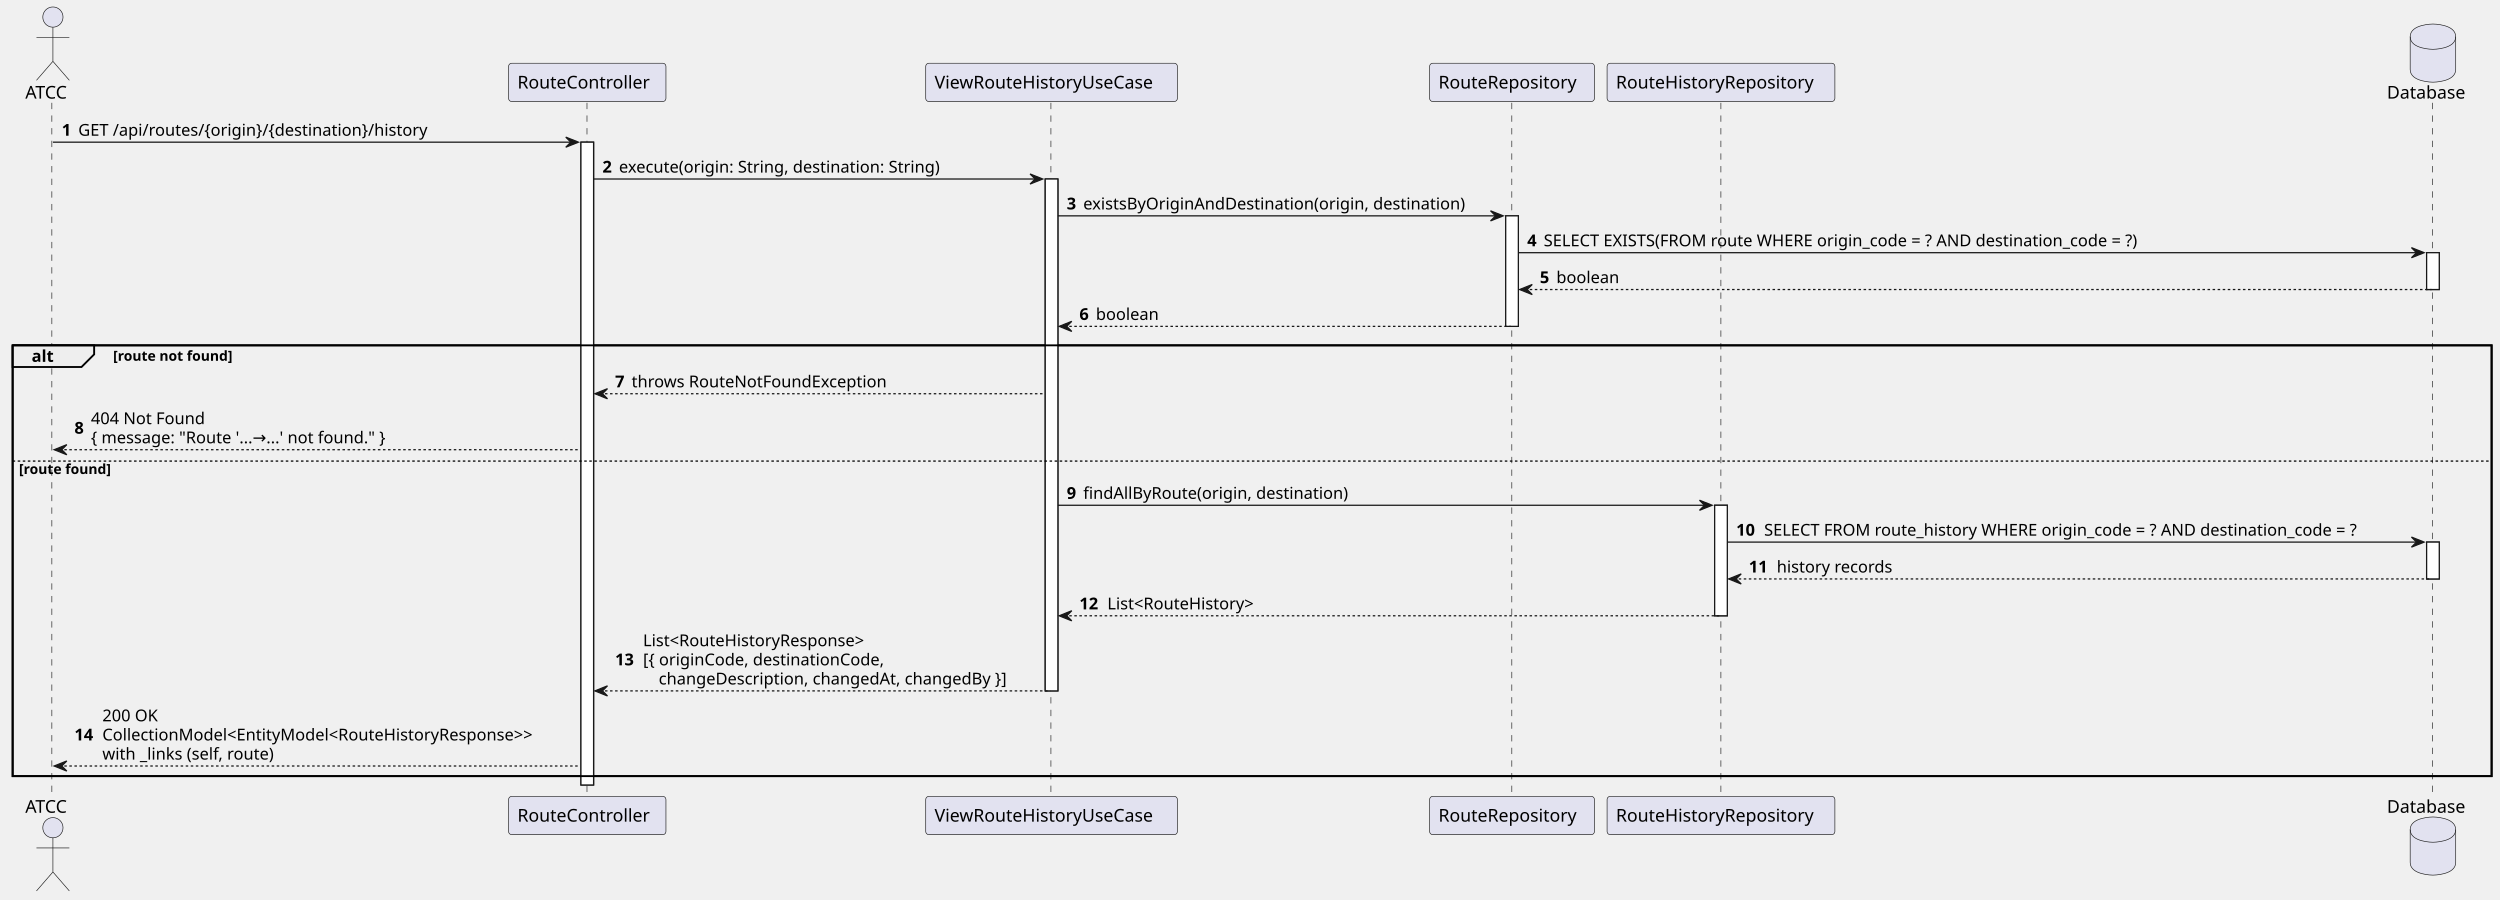
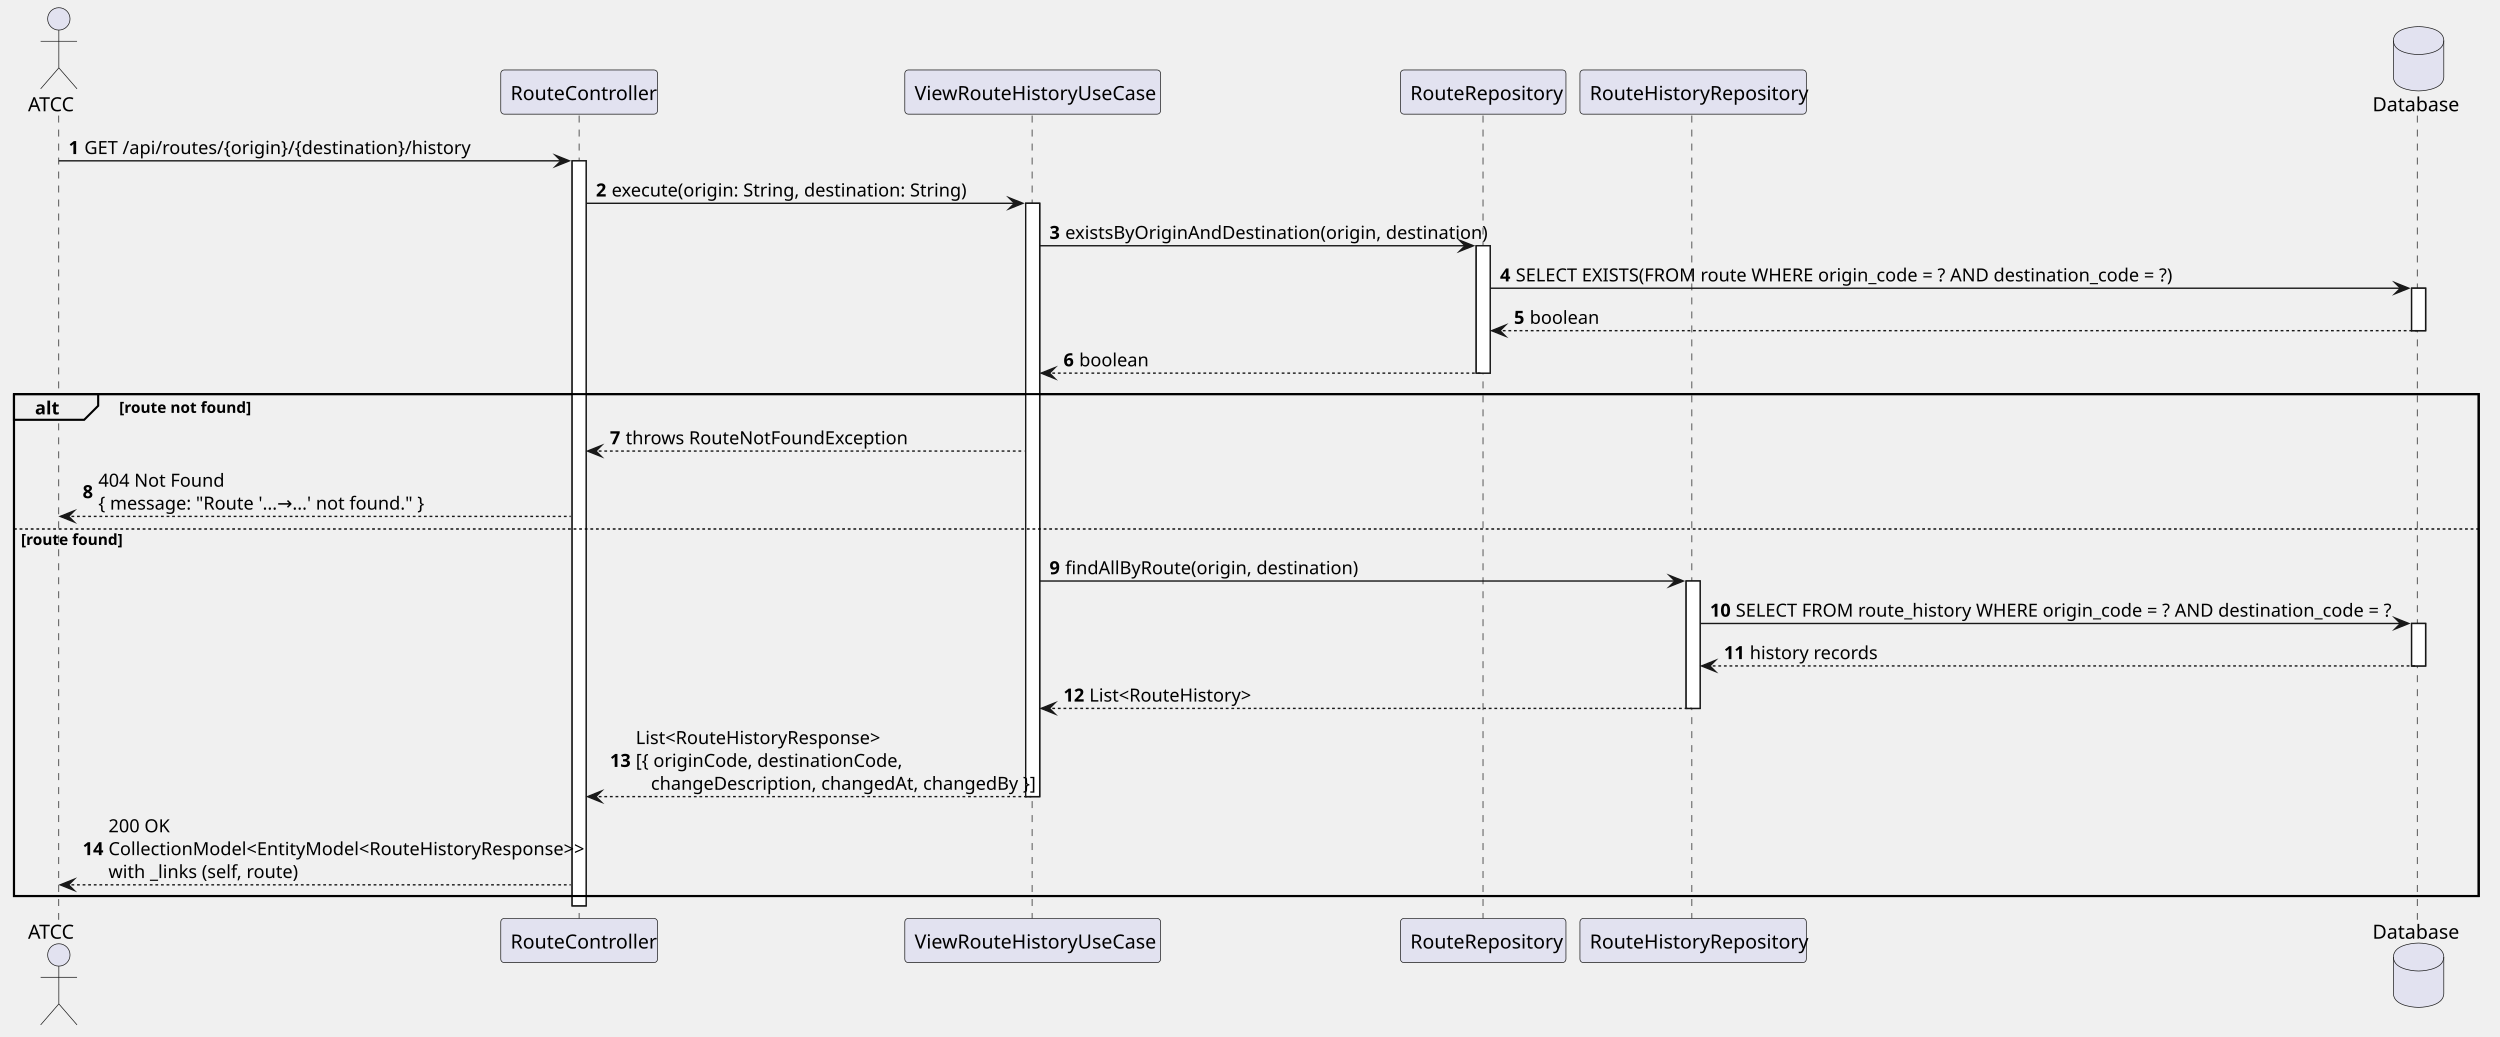
- <svg xmlns="http://www.w3.org/2000/svg" contentStyleType="text/css" data-diagram-type="SEQUENCE" height="711px" preserveAspectRatio="none" style="width:1977px;height:711px;background:#FFFFFF;" version="1.1" viewBox="0 0 1977 711" width="1977px" zoomAndPan="magnify">
+ <svg xmlns="http://www.w3.org/2000/svg" contentStyleType="text/css" data-diagram-type="SEQUENCE" height="741px" preserveAspectRatio="none" style="width:1787px;height:741px;background:#FFFFFF;" version="1.1" viewBox="0 0 1787 741" width="1787px" zoomAndPan="magnify">
  <defs />
  <g>
    <g>
-       <rect fill="#FFFFFF" height="508.328" style="stroke:#181818;stroke-width:1;" width="10" x="459.408" y="112.43" />
-     </g>
-     <g>
-       <rect fill="#FFFFFF" height="404.797" style="stroke:#181818;stroke-width:1;" width="10" x="826.572" y="141.562" />
-     </g>
-     <g>
-       <rect fill="#FFFFFF" height="87.398" style="stroke:#181818;stroke-width:1;" width="10" x="1190.71" y="170.695" />
-     </g>
-     <g>
-       <rect fill="#FFFFFF" height="87.398" style="stroke:#181818;stroke-width:1;" width="10" x="1355.955" y="399.562" />
-     </g>
-     <g>
-       <rect fill="#FFFFFF" height="29.133" style="stroke:#181818;stroke-width:1;" width="10" x="1918.971" y="199.828" />
-     </g>
-     <g>
-       <rect fill="#FFFFFF" height="29.133" style="stroke:#181818;stroke-width:1;" width="10" x="1918.971" y="428.695" />
-     </g>
-     <rect fill="none" height="340.664" style="stroke:#000000;stroke-width:1.5;" width="1960.372" x="10" y="273.094" />
-     <g>
-       <rect fill="#000000" fill-opacity="0" height="549.461" width="8" x="37.84" y="81.297" />
-       <line style="stroke:#181818;stroke-width:0.5;stroke-dasharray:5,5;" x1="41" x2="41" y1="81.297" y2="630.758" />
-     </g>
-     <g>
-       <rect fill="#000000" fill-opacity="0" height="549.461" width="8" x="460.408" y="81.297" />
-       <line style="stroke:#181818;stroke-width:0.5;stroke-dasharray:5,5;" x1="464.188" x2="464.188" y1="81.297" y2="630.758" />
-     </g>
-     <g>
-       <rect fill="#000000" fill-opacity="0" height="549.461" width="8" x="827.572" y="81.297" />
-       <line style="stroke:#181818;stroke-width:0.5;stroke-dasharray:5,5;" x1="831.062" x2="831.062" y1="81.297" y2="630.758" />
-     </g>
-     <g>
-       <rect fill="#000000" fill-opacity="0" height="549.461" width="8" x="1191.71" y="81.297" />
-       <line style="stroke:#181818;stroke-width:0.5;stroke-dasharray:5,5;" x1="1195.54" x2="1195.54" y1="81.297" y2="630.758" />
-     </g>
-     <g>
-       <rect fill="#000000" fill-opacity="0" height="549.461" width="8" x="1356.955" y="81.297" />
-       <line style="stroke:#181818;stroke-width:0.5;stroke-dasharray:5,5;" x1="1360.881" x2="1360.881" y1="81.297" y2="630.758" />
-     </g>
-     <g>
-       <rect fill="#000000" fill-opacity="0" height="549.461" width="8" x="1919.971" y="81.297" />
-       <line style="stroke:#181818;stroke-width:0.5;stroke-dasharray:5,5;" x1="1923.571" x2="1923.571" y1="81.297" y2="630.758" />
-     </g>
-     <g class="participant participant-head" data-participant="Actor">
-       <text fill="#000000" font-family="sans-serif" font-size="14" lengthAdjust="spacing" textLength="37.68" x="20" y="77.995">ATCC</text>
-       <ellipse cx="41.84" cy="13.5" fill="#E2E2F0" rx="8" ry="8" style="stroke:#181818;stroke-width:0.5;" />
-       <path d="M41.84,21.5 L41.84,48.5 M28.84,29.5 L54.84,29.5 M41.84,48.5 L28.84,63.5 M41.84,48.5 L54.84,63.5" fill="none" style="stroke:#181818;stroke-width:0.5;" />
-     </g>
-     <g class="participant participant-tail" data-participant="Actor">
-       <text fill="#000000" font-family="sans-serif" font-size="14" lengthAdjust="spacing" textLength="37.68" x="20" y="642.753">ATCC</text>
-       <ellipse cx="41.84" cy="654.555" fill="#E2E2F0" rx="8" ry="8" style="stroke:#181818;stroke-width:0.5;" />
-       <path d="M41.84,662.555 L41.84,689.555 M28.84,670.555 L54.84,670.555 M41.84,689.555 L28.84,704.555 M41.84,689.555 L54.84,704.555" fill="none" style="stroke:#181818;stroke-width:0.5;" />
-     </g>
-     <g class="participant participant-head" data-participant="Ctrl">
-       <rect fill="#E2E2F0" height="30.297" rx="2.5" ry="2.5" style="stroke:#181818;stroke-width:0.5;" width="124.441" x="402.188" y="50" />
-       <text fill="#000000" font-family="sans-serif" font-size="14" lengthAdjust="spacing" textLength="110.441" x="409.188" y="69.995">RouteController</text>
-     </g>
-     <g class="participant participant-tail" data-participant="Ctrl">
-       <rect fill="#E2E2F0" height="30.297" rx="2.5" ry="2.5" style="stroke:#181818;stroke-width:0.5;" width="124.441" x="402.188" y="629.758" />
-       <text fill="#000000" font-family="sans-serif" font-size="14" lengthAdjust="spacing" textLength="110.441" x="409.188" y="649.753">RouteController</text>
-     </g>
-     <g class="participant participant-head" data-participant="UC">
-       <rect fill="#E2E2F0" height="30.297" rx="2.5" ry="2.5" style="stroke:#181818;stroke-width:0.5;" width="199.022" x="732.062" y="50" />
-       <text fill="#000000" font-family="sans-serif" font-size="14" lengthAdjust="spacing" textLength="185.022" x="739.062" y="69.995">ViewRouteHistoryUseCase</text>
-     </g>
-     <g class="participant participant-tail" data-participant="UC">
-       <rect fill="#E2E2F0" height="30.297" rx="2.5" ry="2.5" style="stroke:#181818;stroke-width:0.5;" width="199.022" x="732.062" y="629.758" />
-       <text fill="#000000" font-family="sans-serif" font-size="14" lengthAdjust="spacing" textLength="185.022" x="739.062" y="649.753">ViewRouteHistoryUseCase</text>
-     </g>
-     <g class="participant participant-head" data-participant="RouteRepo">
-       <rect fill="#E2E2F0" height="30.297" rx="2.5" ry="2.5" style="stroke:#181818;stroke-width:0.5;" width="130.341" x="1130.54" y="50" />
-       <text fill="#000000" font-family="sans-serif" font-size="14" lengthAdjust="spacing" textLength="116.341" x="1137.54" y="69.995">RouteRepository</text>
-     </g>
-     <g class="participant participant-tail" data-participant="RouteRepo">
-       <rect fill="#E2E2F0" height="30.297" rx="2.5" ry="2.5" style="stroke:#181818;stroke-width:0.5;" width="130.341" x="1130.54" y="629.758" />
-       <text fill="#000000" font-family="sans-serif" font-size="14" lengthAdjust="spacing" textLength="116.341" x="1137.54" y="649.753">RouteRepository</text>
-     </g>
-     <g class="participant participant-head" data-participant="HistoryRepo">
-       <rect fill="#E2E2F0" height="30.297" rx="2.5" ry="2.5" style="stroke:#181818;stroke-width:0.5;" width="180.148" x="1270.881" y="50" />
-       <text fill="#000000" font-family="sans-serif" font-size="14" lengthAdjust="spacing" textLength="166.148" x="1277.881" y="69.995">RouteHistoryRepository</text>
-     </g>
-     <g class="participant participant-tail" data-participant="HistoryRepo">
-       <rect fill="#E2E2F0" height="30.297" rx="2.5" ry="2.5" style="stroke:#181818;stroke-width:0.5;" width="180.148" x="1270.881" y="629.758" />
-       <text fill="#000000" font-family="sans-serif" font-size="14" lengthAdjust="spacing" textLength="166.148" x="1277.881" y="649.753">RouteHistoryRepository</text>
-     </g>
-     <g class="participant participant-head" data-participant="DB">
-       <text fill="#000000" font-family="sans-serif" font-size="14" lengthAdjust="spacing" textLength="66.801" x="1887.571" y="77.995">Database</text>
-       <path d="M1905.971,29 C1905.971,19 1923.971,19 1923.971,19 C1923.971,19 1941.971,19 1941.971,29 L1941.971,55 C1941.971,65 1923.971,65 1923.971,65 C1923.971,65 1905.971,65 1905.971,55 L1905.971,29" fill="#E2E2F0" style="stroke:#181818;stroke-width:0.5;" />
-       <path d="M1905.971,29 C1905.971,39 1923.971,39 1923.971,39 C1923.971,39 1941.971,39 1941.971,29" fill="none" style="stroke:#181818;stroke-width:0.5;" />
-     </g>
-     <g class="participant participant-tail" data-participant="DB">
-       <text fill="#000000" font-family="sans-serif" font-size="14" lengthAdjust="spacing" textLength="66.801" x="1887.571" y="642.753">Database</text>
-       <path d="M1905.971,656.055 C1905.971,646.055 1923.971,646.055 1923.971,646.055 C1923.971,646.055 1941.971,646.055 1941.971,656.055 L1941.971,682.055 C1941.971,692.055 1923.971,692.055 1923.971,692.055 C1923.971,692.055 1905.971,692.055 1905.971,682.055 L1905.971,656.055" fill="#E2E2F0" style="stroke:#181818;stroke-width:0.5;" />
-       <path d="M1905.971,656.055 C1905.971,666.055 1923.971,666.055 1923.971,666.055 C1923.971,666.055 1941.971,666.055 1941.971,656.055" fill="none" style="stroke:#181818;stroke-width:0.5;" />
-     </g>
-     <g>
-       <rect fill="#FFFFFF" height="508.328" style="stroke:#181818;stroke-width:1;" width="10" x="459.408" y="112.43" />
-     </g>
-     <g>
-       <rect fill="#FFFFFF" height="404.797" style="stroke:#181818;stroke-width:1;" width="10" x="826.572" y="141.562" />
-     </g>
-     <g>
-       <rect fill="#FFFFFF" height="87.398" style="stroke:#181818;stroke-width:1;" width="10" x="1190.71" y="170.695" />
-     </g>
-     <g>
-       <rect fill="#FFFFFF" height="87.398" style="stroke:#181818;stroke-width:1;" width="10" x="1355.955" y="399.562" />
-     </g>
-     <g>
-       <rect fill="#FFFFFF" height="29.133" style="stroke:#181818;stroke-width:1;" width="10" x="1918.971" y="199.828" />
-     </g>
-     <g>
-       <rect fill="#FFFFFF" height="29.133" style="stroke:#181818;stroke-width:1;" width="10" x="1918.971" y="428.695" />
-     </g>
-     <g class="message" data-participant-1="Actor" data-participant-2="Ctrl">
-       <polygon fill="#181818" points="447.408,108.43,457.408,112.43,447.408,116.43,451.408,112.43" style="stroke:#181818;stroke-width:1;" />
-       <line style="stroke:#181818;stroke-width:1;" x1="41.84" x2="453.408" y1="112.43" y2="112.43" />
-       <text fill="#000000" font-family="sans-serif" font-size="13" font-weight="bold" lengthAdjust="spacing" textLength="9.045" x="48.84" y="107.364">1</text>
-       <text fill="#000000" font-family="sans-serif" font-size="13" lengthAdjust="spacing" textLength="301.146" x="61.885" y="107.364">GET /api/routes/{origin}/{destination}/history</text>
-     </g>
-     <g class="message" data-participant-1="Ctrl" data-participant-2="UC">
-       <polygon fill="#181818" points="814.572,137.562,824.572,141.562,814.572,145.562,818.572,141.562" style="stroke:#181818;stroke-width:1;" />
-       <line style="stroke:#181818;stroke-width:1;" x1="469.408" x2="820.572" y1="141.562" y2="141.562" />
-       <text fill="#000000" font-family="sans-serif" font-size="13" font-weight="bold" lengthAdjust="spacing" textLength="9.045" x="476.408" y="136.497">2</text>
-       <text fill="#000000" font-family="sans-serif" font-size="13" lengthAdjust="spacing" textLength="275.05" x="489.454" y="136.497">execute(origin: String, destination: String)</text>
-     </g>
-     <g class="message" data-participant-1="UC" data-participant-2="RouteRepo">
-       <polygon fill="#181818" points="1178.71,166.695,1188.71,170.695,1178.71,174.695,1182.71,170.695" style="stroke:#181818;stroke-width:1;" />
-       <line style="stroke:#181818;stroke-width:1;" x1="836.572" x2="1184.71" y1="170.695" y2="170.695" />
-       <text fill="#000000" font-family="sans-serif" font-size="13" font-weight="bold" lengthAdjust="spacing" textLength="9.045" x="843.572" y="165.629">3</text>
-       <text fill="#000000" font-family="sans-serif" font-size="13" lengthAdjust="spacing" textLength="322.093" x="856.618" y="165.629">existsByOriginAndDestination(origin, destination)</text>
-     </g>
-     <g class="message" data-participant-1="RouteRepo" data-participant-2="DB">
-       <polygon fill="#181818" points="1906.971,195.828,1916.971,199.828,1906.971,203.828,1910.971,199.828" style="stroke:#181818;stroke-width:1;" />
-       <line style="stroke:#181818;stroke-width:1;" x1="1200.71" x2="1912.971" y1="199.828" y2="199.828" />
-       <text fill="#000000" font-family="sans-serif" font-size="13" font-weight="bold" lengthAdjust="spacing" textLength="9.045" x="1207.71" y="194.762">4</text>
-       <text fill="#000000" font-family="sans-serif" font-size="13" lengthAdjust="spacing" textLength="516.255" x="1220.756" y="194.762">SELECT EXISTS(FROM route WHERE origin_code = ? AND destination_code = ?)</text>
-     </g>
-     <g class="message" data-participant-1="DB" data-participant-2="RouteRepo">
-       <polygon fill="#181818" points="1211.71,224.961,1201.71,228.961,1211.71,232.961,1207.71,228.961" style="stroke:#181818;stroke-width:1;" />
-       <line style="stroke:#181818;stroke-width:1;stroke-dasharray:2,2;" x1="1205.71" x2="1922.971" y1="228.961" y2="228.961" />
-       <text fill="#000000" font-family="sans-serif" font-size="13" font-weight="bold" lengthAdjust="spacing" textLength="9.045" x="1217.71" y="223.895">5</text>
-       <text fill="#000000" font-family="sans-serif" font-size="13" lengthAdjust="spacing" textLength="51.975" x="1230.756" y="223.895">boolean</text>
-     </g>
-     <g class="message" data-participant-1="RouteRepo" data-participant-2="UC">
-       <polygon fill="#181818" points="847.572,254.094,837.572,258.094,847.572,262.094,843.572,258.094" style="stroke:#181818;stroke-width:1;" />
-       <line style="stroke:#181818;stroke-width:1;stroke-dasharray:2,2;" x1="841.572" x2="1194.71" y1="258.094" y2="258.094" />
-       <text fill="#000000" font-family="sans-serif" font-size="13" font-weight="bold" lengthAdjust="spacing" textLength="9.045" x="853.572" y="253.028">6</text>
-       <text fill="#000000" font-family="sans-serif" font-size="13" lengthAdjust="spacing" textLength="51.975" x="866.618" y="253.028">boolean</text>
-     </g>
-     <path d="M10,273.094 L74.443,273.094 L74.443,280.227 L64.443,290.227 L10,290.227 L10,273.094" fill="#EEEEEE" style="stroke:#000000;stroke-width:1.5;" />
-     <rect fill="none" height="340.664" style="stroke:#000000;stroke-width:1.5;" width="1960.372" x="10" y="273.094" />
-     <text fill="#000000" font-family="sans-serif" font-size="13" font-weight="bold" lengthAdjust="spacing" textLength="19.443" x="25" y="286.161">alt</text>
-     <text fill="#000000" font-family="sans-serif" font-size="11" font-weight="bold" lengthAdjust="spacing" textLength="107.771" x="89.443" y="285.304">[route not found]</text>
-     <g class="message" data-participant-1="UC" data-participant-2="Ctrl">
-       <polygon fill="#181818" points="480.408,307.359,470.408,311.359,480.408,315.359,476.408,311.359" style="stroke:#181818;stroke-width:1;" />
-       <line style="stroke:#181818;stroke-width:1;stroke-dasharray:2,2;" x1="474.408" x2="825.572" y1="311.359" y2="311.359" />
-       <text fill="#000000" font-family="sans-serif" font-size="13" font-weight="bold" lengthAdjust="spacing" textLength="9.045" x="486.408" y="306.293">7</text>
-       <text fill="#000000" font-family="sans-serif" font-size="13" lengthAdjust="spacing" textLength="213.637" x="499.454" y="306.293">throws RouteNotFoundException</text>
-     </g>
-     <g class="message" data-participant-1="Ctrl" data-participant-2="Actor">
-       <polygon fill="#181818" points="52.84,351.625,42.84,355.625,52.84,359.625,48.84,355.625" style="stroke:#181818;stroke-width:1;" />
-       <line style="stroke:#181818;stroke-width:1;stroke-dasharray:2,2;" x1="46.84" x2="458.408" y1="355.625" y2="355.625" />
-       <text fill="#000000" font-family="sans-serif" font-size="13" font-weight="bold" lengthAdjust="spacing" textLength="9.045" x="58.84" y="342.993">8</text>
-       <text fill="#000000" font-family="sans-serif" font-size="13" lengthAdjust="spacing" textLength="96.015" x="71.885" y="335.426">404 Not Found</text>
-       <text fill="#000000" font-family="sans-serif" font-size="13" lengthAdjust="spacing" textLength="259.937" x="71.885" y="350.559">{ message: "Route '...→...' not found." }</text>
-     </g>
-     <line style="stroke:#000000;stroke-width:1;stroke-dasharray:2,2;" x1="10" x2="1970.372" y1="364.625" y2="364.625" />
-     <text fill="#000000" font-family="sans-serif" font-size="11" font-weight="bold" lengthAdjust="spacing" textLength="83.295" x="15" y="374.835">[route found]</text>
-     <g class="message" data-participant-1="UC" data-participant-2="HistoryRepo">
-       <polygon fill="#181818" points="1343.955,395.562,1353.955,399.562,1343.955,403.562,1347.955,399.562" style="stroke:#181818;stroke-width:1;" />
-       <line style="stroke:#181818;stroke-width:1;" x1="836.572" x2="1349.955" y1="399.562" y2="399.562" />
-       <text fill="#000000" font-family="sans-serif" font-size="13" font-weight="bold" lengthAdjust="spacing" textLength="9.045" x="843.572" y="394.497">9</text>
-       <text fill="#000000" font-family="sans-serif" font-size="13" lengthAdjust="spacing" textLength="223.99" x="856.618" y="394.497">findAllByRoute(origin, destination)</text>
-     </g>
-     <g class="message" data-participant-1="HistoryRepo" data-participant-2="DB">
-       <polygon fill="#181818" points="1906.971,424.695,1916.971,428.695,1906.971,432.695,1910.971,428.695" style="stroke:#181818;stroke-width:1;" />
-       <line style="stroke:#181818;stroke-width:1;" x1="1365.955" x2="1912.971" y1="428.695" y2="428.695" />
-       <text fill="#000000" font-family="sans-serif" font-size="13" font-weight="bold" lengthAdjust="spacing" textLength="18.091" x="1372.955" y="423.629">10</text>
-       <text fill="#000000" font-family="sans-serif" font-size="13" lengthAdjust="spacing" textLength="511.926" x="1395.045" y="423.629">SELECT FROM route_history WHERE origin_code = ? AND destination_code = ?</text>
-     </g>
-     <g class="message" data-participant-1="DB" data-participant-2="HistoryRepo">
-       <polygon fill="#181818" points="1376.955,453.828,1366.955,457.828,1376.955,461.828,1372.955,457.828" style="stroke:#181818;stroke-width:1;" />
-       <line style="stroke:#181818;stroke-width:1;stroke-dasharray:2,2;" x1="1370.955" x2="1922.971" y1="457.828" y2="457.828" />
-       <text fill="#000000" font-family="sans-serif" font-size="13" font-weight="bold" lengthAdjust="spacing" textLength="18.091" x="1382.955" y="452.762">11</text>
-       <text fill="#000000" font-family="sans-serif" font-size="13" lengthAdjust="spacing" textLength="97.659" x="1405.045" y="452.762">history records</text>
-     </g>
-     <g class="message" data-participant-1="HistoryRepo" data-participant-2="UC">
-       <polygon fill="#181818" points="847.572,482.961,837.572,486.961,847.572,490.961,843.572,486.961" style="stroke:#181818;stroke-width:1;" />
-       <line style="stroke:#181818;stroke-width:1;stroke-dasharray:2,2;" x1="841.572" x2="1359.955" y1="486.961" y2="486.961" />
-       <text fill="#000000" font-family="sans-serif" font-size="13" font-weight="bold" lengthAdjust="spacing" textLength="18.091" x="853.572" y="481.895">12</text>
-       <text fill="#000000" font-family="sans-serif" font-size="13" lengthAdjust="spacing" textLength="129.08" x="875.663" y="481.895">List&lt;RouteHistory&gt;</text>
-     </g>
-     <g class="message" data-participant-1="UC" data-participant-2="Ctrl">
-       <polygon fill="#181818" points="480.408,542.359,470.408,546.359,480.408,550.359,476.408,546.359" style="stroke:#181818;stroke-width:1;" />
-       <line style="stroke:#181818;stroke-width:1;stroke-dasharray:2,2;" x1="474.408" x2="830.572" y1="546.359" y2="546.359" />
-       <text fill="#000000" font-family="sans-serif" font-size="13" font-weight="bold" lengthAdjust="spacing" textLength="18.091" x="486.408" y="526.161">13</text>
-       <text fill="#000000" font-family="sans-serif" font-size="13" lengthAdjust="spacing" textLength="192.099" x="508.499" y="511.028">List&lt;RouteHistoryResponse&gt;</text>
-       <text fill="#000000" font-family="sans-serif" font-size="13" lengthAdjust="spacing" textLength="206.286" x="508.499" y="526.161">[{ originCode, destinationCode,</text>
-       <text fill="#000000" font-family="sans-serif" font-size="13" lengthAdjust="spacing" textLength="298.676" x="520.896" y="541.293">changeDescription, changedAt, changedBy }]</text>
-     </g>
-     <g class="message" data-participant-1="Ctrl" data-participant-2="Actor">
-       <polygon fill="#181818" points="52.84,601.758,42.84,605.758,52.84,609.758,48.84,605.758" style="stroke:#181818;stroke-width:1;" />
-       <line style="stroke:#181818;stroke-width:1;stroke-dasharray:2,2;" x1="46.84" x2="458.408" y1="605.758" y2="605.758" />
-       <text fill="#000000" font-family="sans-serif" font-size="13" font-weight="bold" lengthAdjust="spacing" textLength="18.091" x="58.84" y="585.559">14</text>
-       <text fill="#000000" font-family="sans-serif" font-size="13" lengthAdjust="spacing" textLength="47.703" x="80.931" y="570.426">200 OK</text>
-       <text fill="#000000" font-family="sans-serif" font-size="13" lengthAdjust="spacing" textLength="371.478" x="80.931" y="585.559">CollectionModel&lt;EntityModel&lt;RouteHistoryResponse&gt;&gt;</text>
-       <text fill="#000000" font-family="sans-serif" font-size="13" lengthAdjust="spacing" textLength="148.11" x="80.931" y="600.692">with _links (self, route)</text>
+       <rect fill="#FFFFFF" height="532.516" style="stroke:#181818;stroke-width:1;" width="10" x="408.969" y="114.961" />
+     </g>
+     <g>
+       <rect fill="#FFFFFF" height="424.109" style="stroke:#181818;stroke-width:1;" width="10" x="733.166" y="145.312" />
+     </g>
+     <g>
+       <rect fill="#FFFFFF" height="91.055" style="stroke:#181818;stroke-width:1;" width="10" x="1055.2" y="175.664" />
+     </g>
+     <g>
+       <rect fill="#FFFFFF" height="91.055" style="stroke:#181818;stroke-width:1;" width="10" x="1205.255" y="415.312" />
+     </g>
+     <g>
+       <rect fill="#FFFFFF" height="30.352" style="stroke:#181818;stroke-width:1;" width="10" x="1723.819" y="206.016" />
+     </g>
+     <g>
+       <rect fill="#FFFFFF" height="30.352" style="stroke:#181818;stroke-width:1;" width="10" x="1723.819" y="445.664" />
+     </g>
+     <rect fill="none" height="358.758" style="stroke:#000000;stroke-width:1.5;" width="1761.784" x="10" y="281.719" />
+     <g class="participant-lifeline" data-entity-uid="part1" data-qualified-name="Actor" data-source-line="2" id="part1-lifeline">
+       <g>
+         <rect fill="#000000" fill-opacity="0" height="574.867" width="8" x="38.055" y="82.609" />
+         <line style="stroke:#181818;stroke-width:0.5;stroke-dasharray:5,5;" x1="42" x2="42" y1="82.609" y2="657.477" />
+       </g>
+     </g>
+     <g class="participant-lifeline" data-entity-uid="part2" data-qualified-name="Ctrl" data-source-line="3" id="part2-lifeline">
+       <g>
+         <rect fill="#000000" fill-opacity="0" height="574.867" width="8" x="409.969" y="82.609" />
+         <line style="stroke:#181818;stroke-width:0.5;stroke-dasharray:5,5;" x1="413.945" x2="413.945" y1="82.609" y2="657.477" />
+       </g>
+     </g>
+     <g class="participant-lifeline" data-entity-uid="part3" data-qualified-name="UC" data-source-line="4" id="part3-lifeline">
+       <g>
+         <rect fill="#000000" fill-opacity="0" height="574.867" width="8" x="734.166" y="82.609" />
+         <line style="stroke:#181818;stroke-width:0.5;stroke-dasharray:5,5;" x1="737.746" x2="737.746" y1="82.609" y2="657.477" />
+       </g>
+     </g>
+     <g class="participant-lifeline" data-entity-uid="part4" data-qualified-name="RouteRepo" data-source-line="5" id="part4-lifeline">
+       <g>
+         <rect fill="#000000" fill-opacity="0" height="574.867" width="8" x="1056.2" y="82.609" />
+         <line style="stroke:#181818;stroke-width:0.5;stroke-dasharray:5,5;" x1="1060.062" x2="1060.062" y1="82.609" y2="657.477" />
+       </g>
+     </g>
+     <g class="participant-lifeline" data-entity-uid="part5" data-qualified-name="HistoryRepo" data-source-line="6" id="part5-lifeline">
+       <g>
+         <rect fill="#000000" fill-opacity="0" height="574.867" width="8" x="1206.255" y="82.609" />
+         <line style="stroke:#181818;stroke-width:0.5;stroke-dasharray:5,5;" x1="1209.338" x2="1209.338" y1="82.609" y2="657.477" />
+       </g>
+     </g>
+     <g class="participant-lifeline" data-entity-uid="part6" data-qualified-name="DB" data-source-line="7" id="part6-lifeline">
+       <g>
+         <rect fill="#000000" fill-opacity="0" height="574.867" width="8" x="1724.819" y="82.609" />
+         <line style="stroke:#181818;stroke-width:0.5;stroke-dasharray:5,5;" x1="1727.853" x2="1727.853" y1="82.609" y2="657.477" />
+       </g>
+     </g>
+     <g class="participant participant-head" data-entity-uid="part1" data-qualified-name="Actor" data-source-line="2" id="part1-head">
+       <text fill="#000000" font-family="sans-serif" font-size="14" lengthAdjust="spacing" textLength="38.11" x="20" y="79.533">ATCC</text>
+       <ellipse cx="42.055" cy="13.5" fill="#E2E2F0" rx="8" ry="8" style="stroke:#181818;stroke-width:0.5;" />
+       <path d="M42.055,21.5 L42.055,48.5 M29.055,29.5 L55.055,29.5 M42.055,48.5 L29.055,63.5 M42.055,48.5 L55.055,63.5" fill="none" style="stroke:#181818;stroke-width:0.5;" />
+     </g>
+     <g class="participant participant-tail" data-entity-uid="part1" data-qualified-name="Actor" data-source-line="2" id="part1-tail">
+       <text fill="#000000" font-family="sans-serif" font-size="14" lengthAdjust="spacing" textLength="38.11" x="20" y="671.01">ATCC</text>
+       <ellipse cx="42.055" cy="682.586" fill="#E2E2F0" rx="8" ry="8" style="stroke:#181818;stroke-width:0.5;" />
+       <path d="M42.055,690.586 L42.055,717.586 M29.055,698.586 L55.055,698.586 M42.055,717.586 L29.055,732.586 M42.055,717.586 L55.055,732.586" fill="none" style="stroke:#181818;stroke-width:0.5;" />
+     </g>
+     <g class="participant participant-head" data-entity-uid="part2" data-qualified-name="Ctrl" data-source-line="3" id="part2-head">
+       <rect fill="#E2E2F0" height="31.609" rx="2.5" ry="2.5" style="stroke:#181818;stroke-width:0.5;" width="112.048" x="357.945" y="50" />
+       <text fill="#000000" font-family="sans-serif" font-size="14" lengthAdjust="spacing" textLength="98.048" x="364.945" y="71.533">RouteController</text>
+     </g>
+     <g class="participant participant-tail" data-entity-uid="part2" data-qualified-name="Ctrl" data-source-line="3" id="part2-tail">
+       <rect fill="#E2E2F0" height="31.609" rx="2.5" ry="2.5" style="stroke:#181818;stroke-width:0.5;" width="112.048" x="357.945" y="656.477" />
+       <text fill="#000000" font-family="sans-serif" font-size="14" lengthAdjust="spacing" textLength="98.048" x="364.945" y="678.01">RouteController</text>
+     </g>
+     <g class="participant participant-head" data-entity-uid="part3" data-qualified-name="UC" data-source-line="4" id="part3-head">
+       <rect fill="#E2E2F0" height="31.609" rx="2.5" ry="2.5" style="stroke:#181818;stroke-width:0.5;" width="182.841" x="646.746" y="50" />
+       <text fill="#000000" font-family="sans-serif" font-size="14" lengthAdjust="spacing" textLength="168.841" x="653.746" y="71.533">ViewRouteHistoryUseCase</text>
+     </g>
+     <g class="participant participant-tail" data-entity-uid="part3" data-qualified-name="UC" data-source-line="4" id="part3-tail">
+       <rect fill="#E2E2F0" height="31.609" rx="2.5" ry="2.5" style="stroke:#181818;stroke-width:0.5;" width="182.841" x="646.746" y="656.477" />
+       <text fill="#000000" font-family="sans-serif" font-size="14" lengthAdjust="spacing" textLength="168.841" x="653.746" y="678.01">ViewRouteHistoryUseCase</text>
+     </g>
+     <g class="participant participant-head" data-entity-uid="part4" data-qualified-name="RouteRepo" data-source-line="5" id="part4-head">
+       <rect fill="#E2E2F0" height="31.609" rx="2.5" ry="2.5" style="stroke:#181818;stroke-width:0.5;" width="118.275" x="1001.062" y="50" />
+       <text fill="#000000" font-family="sans-serif" font-size="14" lengthAdjust="spacing" textLength="104.275" x="1008.062" y="71.533">RouteRepository</text>
+     </g>
+     <g class="participant participant-tail" data-entity-uid="part4" data-qualified-name="RouteRepo" data-source-line="5" id="part4-tail">
+       <rect fill="#E2E2F0" height="31.609" rx="2.5" ry="2.5" style="stroke:#181818;stroke-width:0.5;" width="118.275" x="1001.062" y="656.477" />
+       <text fill="#000000" font-family="sans-serif" font-size="14" lengthAdjust="spacing" textLength="104.275" x="1008.062" y="678.01">RouteRepository</text>
+     </g>
+     <g class="participant participant-head" data-entity-uid="part5" data-qualified-name="HistoryRepo" data-source-line="6" id="part5-head">
+       <rect fill="#E2E2F0" height="31.609" rx="2.5" ry="2.5" style="stroke:#181818;stroke-width:0.5;" width="161.834" x="1129.338" y="50" />
+       <text fill="#000000" font-family="sans-serif" font-size="14" lengthAdjust="spacing" textLength="147.834" x="1136.338" y="71.533">RouteHistoryRepository</text>
+     </g>
+     <g class="participant participant-tail" data-entity-uid="part5" data-qualified-name="HistoryRepo" data-source-line="6" id="part5-tail">
+       <rect fill="#E2E2F0" height="31.609" rx="2.5" ry="2.5" style="stroke:#181818;stroke-width:0.5;" width="161.834" x="1129.338" y="656.477" />
+       <text fill="#000000" font-family="sans-serif" font-size="14" lengthAdjust="spacing" textLength="147.834" x="1136.338" y="678.01">RouteHistoryRepository</text>
+     </g>
+     <g class="participant participant-head" data-entity-uid="part6" data-qualified-name="DB" data-source-line="7" id="part6-head">
+       <text fill="#000000" font-family="sans-serif" font-size="14" lengthAdjust="spacing" textLength="59.931" x="1695.853" y="79.533">Database</text>
+       <path d="M1710.819,29 C1710.819,19 1728.819,19 1728.819,19 C1728.819,19 1746.819,19 1746.819,29 L1746.819,55 C1746.819,65 1728.819,65 1728.819,65 C1728.819,65 1710.819,65 1710.819,55 L1710.819,29" fill="#E2E2F0" style="stroke:#181818;stroke-width:0.5;" />
+       <path d="M1710.819,29 C1710.819,39 1728.819,39 1728.819,39 C1728.819,39 1746.819,39 1746.819,29" fill="none" style="stroke:#181818;stroke-width:0.5;" />
+     </g>
+     <g class="participant participant-tail" data-entity-uid="part6" data-qualified-name="DB" data-source-line="7" id="part6-tail">
+       <text fill="#000000" font-family="sans-serif" font-size="14" lengthAdjust="spacing" textLength="59.931" x="1695.853" y="671.01">Database</text>
+       <path d="M1710.819,684.086 C1710.819,674.086 1728.819,674.086 1728.819,674.086 C1728.819,674.086 1746.819,674.086 1746.819,684.086 L1746.819,710.086 C1746.819,720.086 1728.819,720.086 1728.819,720.086 C1728.819,720.086 1710.819,720.086 1710.819,710.086 L1710.819,684.086" fill="#E2E2F0" style="stroke:#181818;stroke-width:0.5;" />
+       <path d="M1710.819,684.086 C1710.819,694.086 1728.819,694.086 1728.819,694.086 C1728.819,694.086 1746.819,694.086 1746.819,684.086" fill="none" style="stroke:#181818;stroke-width:0.5;" />
+     </g>
+     <g>
+       <rect fill="#FFFFFF" height="532.516" style="stroke:#181818;stroke-width:1;" width="10" x="408.969" y="114.961" />
+     </g>
+     <g>
+       <rect fill="#FFFFFF" height="424.109" style="stroke:#181818;stroke-width:1;" width="10" x="733.166" y="145.312" />
+     </g>
+     <g>
+       <rect fill="#FFFFFF" height="91.055" style="stroke:#181818;stroke-width:1;" width="10" x="1055.2" y="175.664" />
+     </g>
+     <g>
+       <rect fill="#FFFFFF" height="91.055" style="stroke:#181818;stroke-width:1;" width="10" x="1205.255" y="415.312" />
+     </g>
+     <g>
+       <rect fill="#FFFFFF" height="30.352" style="stroke:#181818;stroke-width:1;" width="10" x="1723.819" y="206.016" />
+     </g>
+     <g>
+       <rect fill="#FFFFFF" height="30.352" style="stroke:#181818;stroke-width:1;" width="10" x="1723.819" y="445.664" />
+     </g>
+     <g class="message" data-entity-1="part1" data-entity-2="part2" data-source-line="9" id="msg1">
+       <polygon fill="#181818" points="396.969,110.961,406.969,114.961,396.969,118.961,400.969,114.961" style="stroke:#181818;stroke-width:1;stroke-linejoin:miter;stroke-miterlimit:10;" />
+       <line style="stroke:#181818;stroke-width:1;" x1="42.055" x2="402.969" y1="114.961" y2="114.961" />
+       <text fill="#000000" font-family="sans-serif" font-size="13" font-weight="700" lengthAdjust="spacing" textLength="7.23" x="49.055" y="110.105">1</text>
+       <text fill="#000000" font-family="sans-serif" font-size="13" lengthAdjust="spacing" textLength="252.205" x="60.285" y="110.105">GET /api/routes/{origin}/{destination}/history</text>
+     </g>
+     <g class="message" data-entity-1="part2" data-entity-2="part3" data-source-line="12" id="msg2">
+       <polygon fill="#181818" points="721.166,141.312,731.166,145.312,721.166,149.312,725.166,145.312" style="stroke:#181818;stroke-width:1;stroke-linejoin:miter;stroke-miterlimit:10;" />
+       <line style="stroke:#181818;stroke-width:1;" x1="418.969" x2="727.166" y1="145.312" y2="145.312" />
+       <text fill="#000000" font-family="sans-serif" font-size="13" font-weight="700" lengthAdjust="spacing" textLength="7.23" x="425.969" y="140.456">2</text>
+       <text fill="#000000" font-family="sans-serif" font-size="13" lengthAdjust="spacing" textLength="238.456" x="437.199" y="140.456">execute(origin: String, destination: String)</text>
+     </g>
+     <g class="message" data-entity-1="part3" data-entity-2="part4" data-source-line="15" id="msg3">
+       <polygon fill="#181818" points="1043.2,171.664,1053.2,175.664,1043.2,179.664,1047.2,175.664" style="stroke:#181818;stroke-width:1;stroke-linejoin:miter;stroke-miterlimit:10;" />
+       <line style="stroke:#181818;stroke-width:1;" x1="743.166" x2="1049.2" y1="175.664" y2="175.664" />
+       <text fill="#000000" font-family="sans-serif" font-size="13" font-weight="700" lengthAdjust="spacing" textLength="7.23" x="750.166" y="170.808">3</text>
+       <text fill="#000000" font-family="sans-serif" font-size="13" lengthAdjust="spacing" textLength="281.804" x="761.396" y="170.808">existsByOriginAndDestination(origin, destination)</text>
+     </g>
+     <g class="message" data-entity-1="part4" data-entity-2="part6" data-source-line="17" id="msg4">
+       <polygon fill="#181818" points="1711.819,202.016,1721.819,206.016,1711.819,210.016,1715.819,206.016" style="stroke:#181818;stroke-width:1;stroke-linejoin:miter;stroke-miterlimit:10;" />
+       <line style="stroke:#181818;stroke-width:1;" x1="1065.2" x2="1717.819" y1="206.016" y2="206.016" />
+       <text fill="#000000" font-family="sans-serif" font-size="13" font-weight="700" lengthAdjust="spacing" textLength="7.23" x="1072.2" y="201.159">4</text>
+       <text fill="#000000" font-family="sans-serif" font-size="13" lengthAdjust="spacing" textLength="480.479" x="1083.43" y="201.159">SELECT EXISTS(FROM route WHERE origin_code = ? AND destination_code = ?)</text>
+     </g>
+     <g class="message" data-entity-1="part6" data-entity-2="part4" data-source-line="19" id="msg5">
+       <polygon fill="#181818" points="1076.2,232.367,1066.2,236.367,1076.2,240.367,1072.2,236.367" style="stroke:#181818;stroke-width:1;stroke-linejoin:miter;stroke-miterlimit:10;" />
+       <line style="stroke:#181818;stroke-width:1;stroke-dasharray:2,2;" x1="1070.2" x2="1727.819" y1="236.367" y2="236.367" />
+       <text fill="#000000" font-family="sans-serif" font-size="13" font-weight="700" lengthAdjust="spacing" textLength="7.23" x="1082.2" y="231.511">5</text>
+       <text fill="#000000" font-family="sans-serif" font-size="13" lengthAdjust="spacing" textLength="46.268" x="1093.43" y="231.511">boolean</text>
+     </g>
+     <g class="message" data-entity-1="part4" data-entity-2="part3" data-source-line="21" id="msg6">
+       <polygon fill="#181818" points="754.166,262.719,744.166,266.719,754.166,270.719,750.166,266.719" style="stroke:#181818;stroke-width:1;stroke-linejoin:miter;stroke-miterlimit:10;" />
+       <line style="stroke:#181818;stroke-width:1;stroke-dasharray:2,2;" x1="748.166" x2="1059.2" y1="266.719" y2="266.719" />
+       <text fill="#000000" font-family="sans-serif" font-size="13" font-weight="700" lengthAdjust="spacing" textLength="7.23" x="760.166" y="261.862">6</text>
+       <text fill="#000000" font-family="sans-serif" font-size="13" lengthAdjust="spacing" textLength="46.268" x="771.396" y="261.862">boolean</text>
+     </g>
+     <path d="M10,281.719 L70.171,281.719 L70.171,290.07 L60.171,300.07 L10,300.07 L10,281.719" fill="#EEEEEE" style="stroke:#000000;stroke-width:1.5;" />
+     <rect fill="none" height="358.758" style="stroke:#000000;stroke-width:1.5;" width="1761.784" x="10" y="281.719" />
+     <text fill="#000000" font-family="sans-serif" font-size="13" font-weight="700" lengthAdjust="spacing" textLength="15.171" x="25" y="296.214">alt</text>
+     <text fill="#000000" font-family="sans-serif" font-size="11" font-weight="700" lengthAdjust="spacing" textLength="88.58" x="85.171" y="295.138">[route not found]</text>
+     <g class="message" data-entity-1="part3" data-entity-2="part2" data-source-line="25" id="msg7">
+       <polygon fill="#181818" points="429.969,318.422,419.969,322.422,429.969,326.422,425.969,322.422" style="stroke:#181818;stroke-width:1;stroke-linejoin:miter;stroke-miterlimit:10;" />
+       <line style="stroke:#181818;stroke-width:1;stroke-dasharray:2,2;" x1="423.969" x2="732.166" y1="322.422" y2="322.422" />
+       <text fill="#000000" font-family="sans-serif" font-size="13" font-weight="700" lengthAdjust="spacing" textLength="7.23" x="435.969" y="317.565">7</text>
+       <text fill="#000000" font-family="sans-serif" font-size="13" lengthAdjust="spacing" textLength="190.773" x="447.199" y="317.565">throws RouteNotFoundException</text>
+     </g>
+     <g class="message" data-entity-1="part2" data-entity-2="part1" data-source-line="26" id="msg8">
+       <polygon fill="#181818" points="53.055,365.125,43.055,369.125,53.055,373.125,49.055,369.125" style="stroke:#181818;stroke-width:1;stroke-linejoin:miter;stroke-miterlimit:10;" />
+       <line style="stroke:#181818;stroke-width:1;stroke-dasharray:2,2;" x1="47.055" x2="407.969" y1="369.125" y2="369.125" />
+       <text fill="#000000" font-family="sans-serif" font-size="13" font-weight="700" lengthAdjust="spacing" textLength="7.23" x="59.055" y="356.093">8</text>
+       <text fill="#000000" font-family="sans-serif" font-size="13" lengthAdjust="spacing" textLength="86.004" x="70.285" y="347.917">404 Not Found</text>
+       <text fill="#000000" font-family="sans-serif" font-size="13" lengthAdjust="spacing" textLength="222.701" x="70.285" y="364.269">{ message: "Route '...→...' not found." }</text>
+     </g>
+     <line style="stroke:#000000;stroke-width:1;stroke-dasharray:2,2;" x1="10" x2="1771.784" y1="378.125" y2="378.125" />
+     <text fill="#000000" font-family="sans-serif" font-size="11" font-weight="700" lengthAdjust="spacing" textLength="68.422" x="15" y="389.544">[route found]</text>
+     <g class="message" data-entity-1="part3" data-entity-2="part5" data-source-line="28" id="msg9">
+       <polygon fill="#181818" points="1193.255,411.312,1203.255,415.312,1193.255,419.312,1197.255,415.312" style="stroke:#181818;stroke-width:1;stroke-linejoin:miter;stroke-miterlimit:10;" />
+       <line style="stroke:#181818;stroke-width:1;" x1="743.166" x2="1199.255" y1="415.312" y2="415.312" />
+       <text fill="#000000" font-family="sans-serif" font-size="13" font-weight="700" lengthAdjust="spacing" textLength="7.23" x="750.166" y="410.456">9</text>
+       <text fill="#000000" font-family="sans-serif" font-size="13" lengthAdjust="spacing" textLength="195.825" x="761.396" y="410.456">findAllByRoute(origin, destination)</text>
+     </g>
+     <g class="message" data-entity-1="part5" data-entity-2="part6" data-source-line="30" id="msg10">
+       <polygon fill="#181818" points="1711.819,441.664,1721.819,445.664,1711.819,449.664,1715.819,445.664" style="stroke:#181818;stroke-width:1;stroke-linejoin:miter;stroke-miterlimit:10;" />
+       <line style="stroke:#181818;stroke-width:1;" x1="1215.255" x2="1717.819" y1="445.664" y2="445.664" />
+       <text fill="#000000" font-family="sans-serif" font-size="13" font-weight="700" lengthAdjust="spacing" textLength="14.46" x="1222.255" y="440.808">10</text>
+       <text fill="#000000" font-family="sans-serif" font-size="13" lengthAdjust="spacing" textLength="471.104" x="1240.715" y="440.808">SELECT FROM route_history WHERE origin_code = ? AND destination_code = ?</text>
+     </g>
+     <g class="message" data-entity-1="part6" data-entity-2="part5" data-source-line="32" id="msg11">
+       <polygon fill="#181818" points="1226.255,472.016,1216.255,476.016,1226.255,480.016,1222.255,476.016" style="stroke:#181818;stroke-width:1;stroke-linejoin:miter;stroke-miterlimit:10;" />
+       <line style="stroke:#181818;stroke-width:1;stroke-dasharray:2,2;" x1="1220.255" x2="1727.819" y1="476.016" y2="476.016" />
+       <text fill="#000000" font-family="sans-serif" font-size="13" font-weight="700" lengthAdjust="spacing" textLength="14.46" x="1232.255" y="471.159">11</text>
+       <text fill="#000000" font-family="sans-serif" font-size="13" lengthAdjust="spacing" textLength="85.249" x="1250.715" y="471.159">history records</text>
+     </g>
+     <g class="message" data-entity-1="part5" data-entity-2="part3" data-source-line="34" id="msg12">
+       <polygon fill="#181818" points="754.166,502.367,744.166,506.367,754.166,510.367,750.166,506.367" style="stroke:#181818;stroke-width:1;stroke-linejoin:miter;stroke-miterlimit:10;" />
+       <line style="stroke:#181818;stroke-width:1;stroke-dasharray:2,2;" x1="748.166" x2="1209.255" y1="506.367" y2="506.367" />
+       <text fill="#000000" font-family="sans-serif" font-size="13" font-weight="700" lengthAdjust="spacing" textLength="14.46" x="760.166" y="501.511">12</text>
+       <text fill="#000000" font-family="sans-serif" font-size="13" lengthAdjust="spacing" textLength="110.551" x="778.626" y="501.511">List&lt;RouteHistory&gt;</text>
+     </g>
+     <g class="message" data-entity-1="part3" data-entity-2="part2" data-source-line="37" id="msg13">
+       <polygon fill="#181818" points="429.969,565.422,419.969,569.422,429.969,573.422,425.969,569.422" style="stroke:#181818;stroke-width:1;stroke-linejoin:miter;stroke-miterlimit:10;" />
+       <line style="stroke:#181818;stroke-width:1;stroke-dasharray:2,2;" x1="423.969" x2="737.166" y1="569.422" y2="569.422" />
+       <text fill="#000000" font-family="sans-serif" font-size="13" font-weight="700" lengthAdjust="spacing" textLength="14.46" x="435.969" y="548.214">13</text>
+       <text fill="#000000" font-family="sans-serif" font-size="13" lengthAdjust="spacing" textLength="169.089" x="454.429" y="531.862">List&lt;RouteHistoryResponse&gt;</text>
+       <text fill="#000000" font-family="sans-serif" font-size="13" lengthAdjust="spacing" textLength="179.232" x="454.429" y="548.214">[{ originCode, destinationCode,</text>
+       <text fill="#000000" font-family="sans-serif" font-size="13" lengthAdjust="spacing" textLength="260.901" x="465.265" y="564.565">changeDescription, changedAt, changedBy }]</text>
+     </g>
+     <g class="message" data-entity-1="part2" data-entity-2="part1" data-source-line="39" id="msg14">
+       <polygon fill="#181818" points="53.055,628.477,43.055,632.477,53.055,636.477,49.055,632.477" style="stroke:#181818;stroke-width:1;stroke-linejoin:miter;stroke-miterlimit:10;" />
+       <line style="stroke:#181818;stroke-width:1;stroke-dasharray:2,2;" x1="47.055" x2="407.969" y1="632.477" y2="632.477" />
+       <text fill="#000000" font-family="sans-serif" font-size="13" font-weight="700" lengthAdjust="spacing" textLength="14.46" x="59.055" y="611.269">14</text>
+       <text fill="#000000" font-family="sans-serif" font-size="13" lengthAdjust="spacing" textLength="44.084" x="77.515" y="594.917">200 OK</text>
+       <text fill="#000000" font-family="sans-serif" font-size="13" lengthAdjust="spacing" textLength="324.454" x="77.515" y="611.269">CollectionModel&lt;EntityModel&lt;RouteHistoryResponse&gt;&gt;</text>
+       <text fill="#000000" font-family="sans-serif" font-size="13" lengthAdjust="spacing" textLength="129.321" x="77.515" y="627.62">with _links (self, route)</text>
    </g>
  </g>
</svg>
